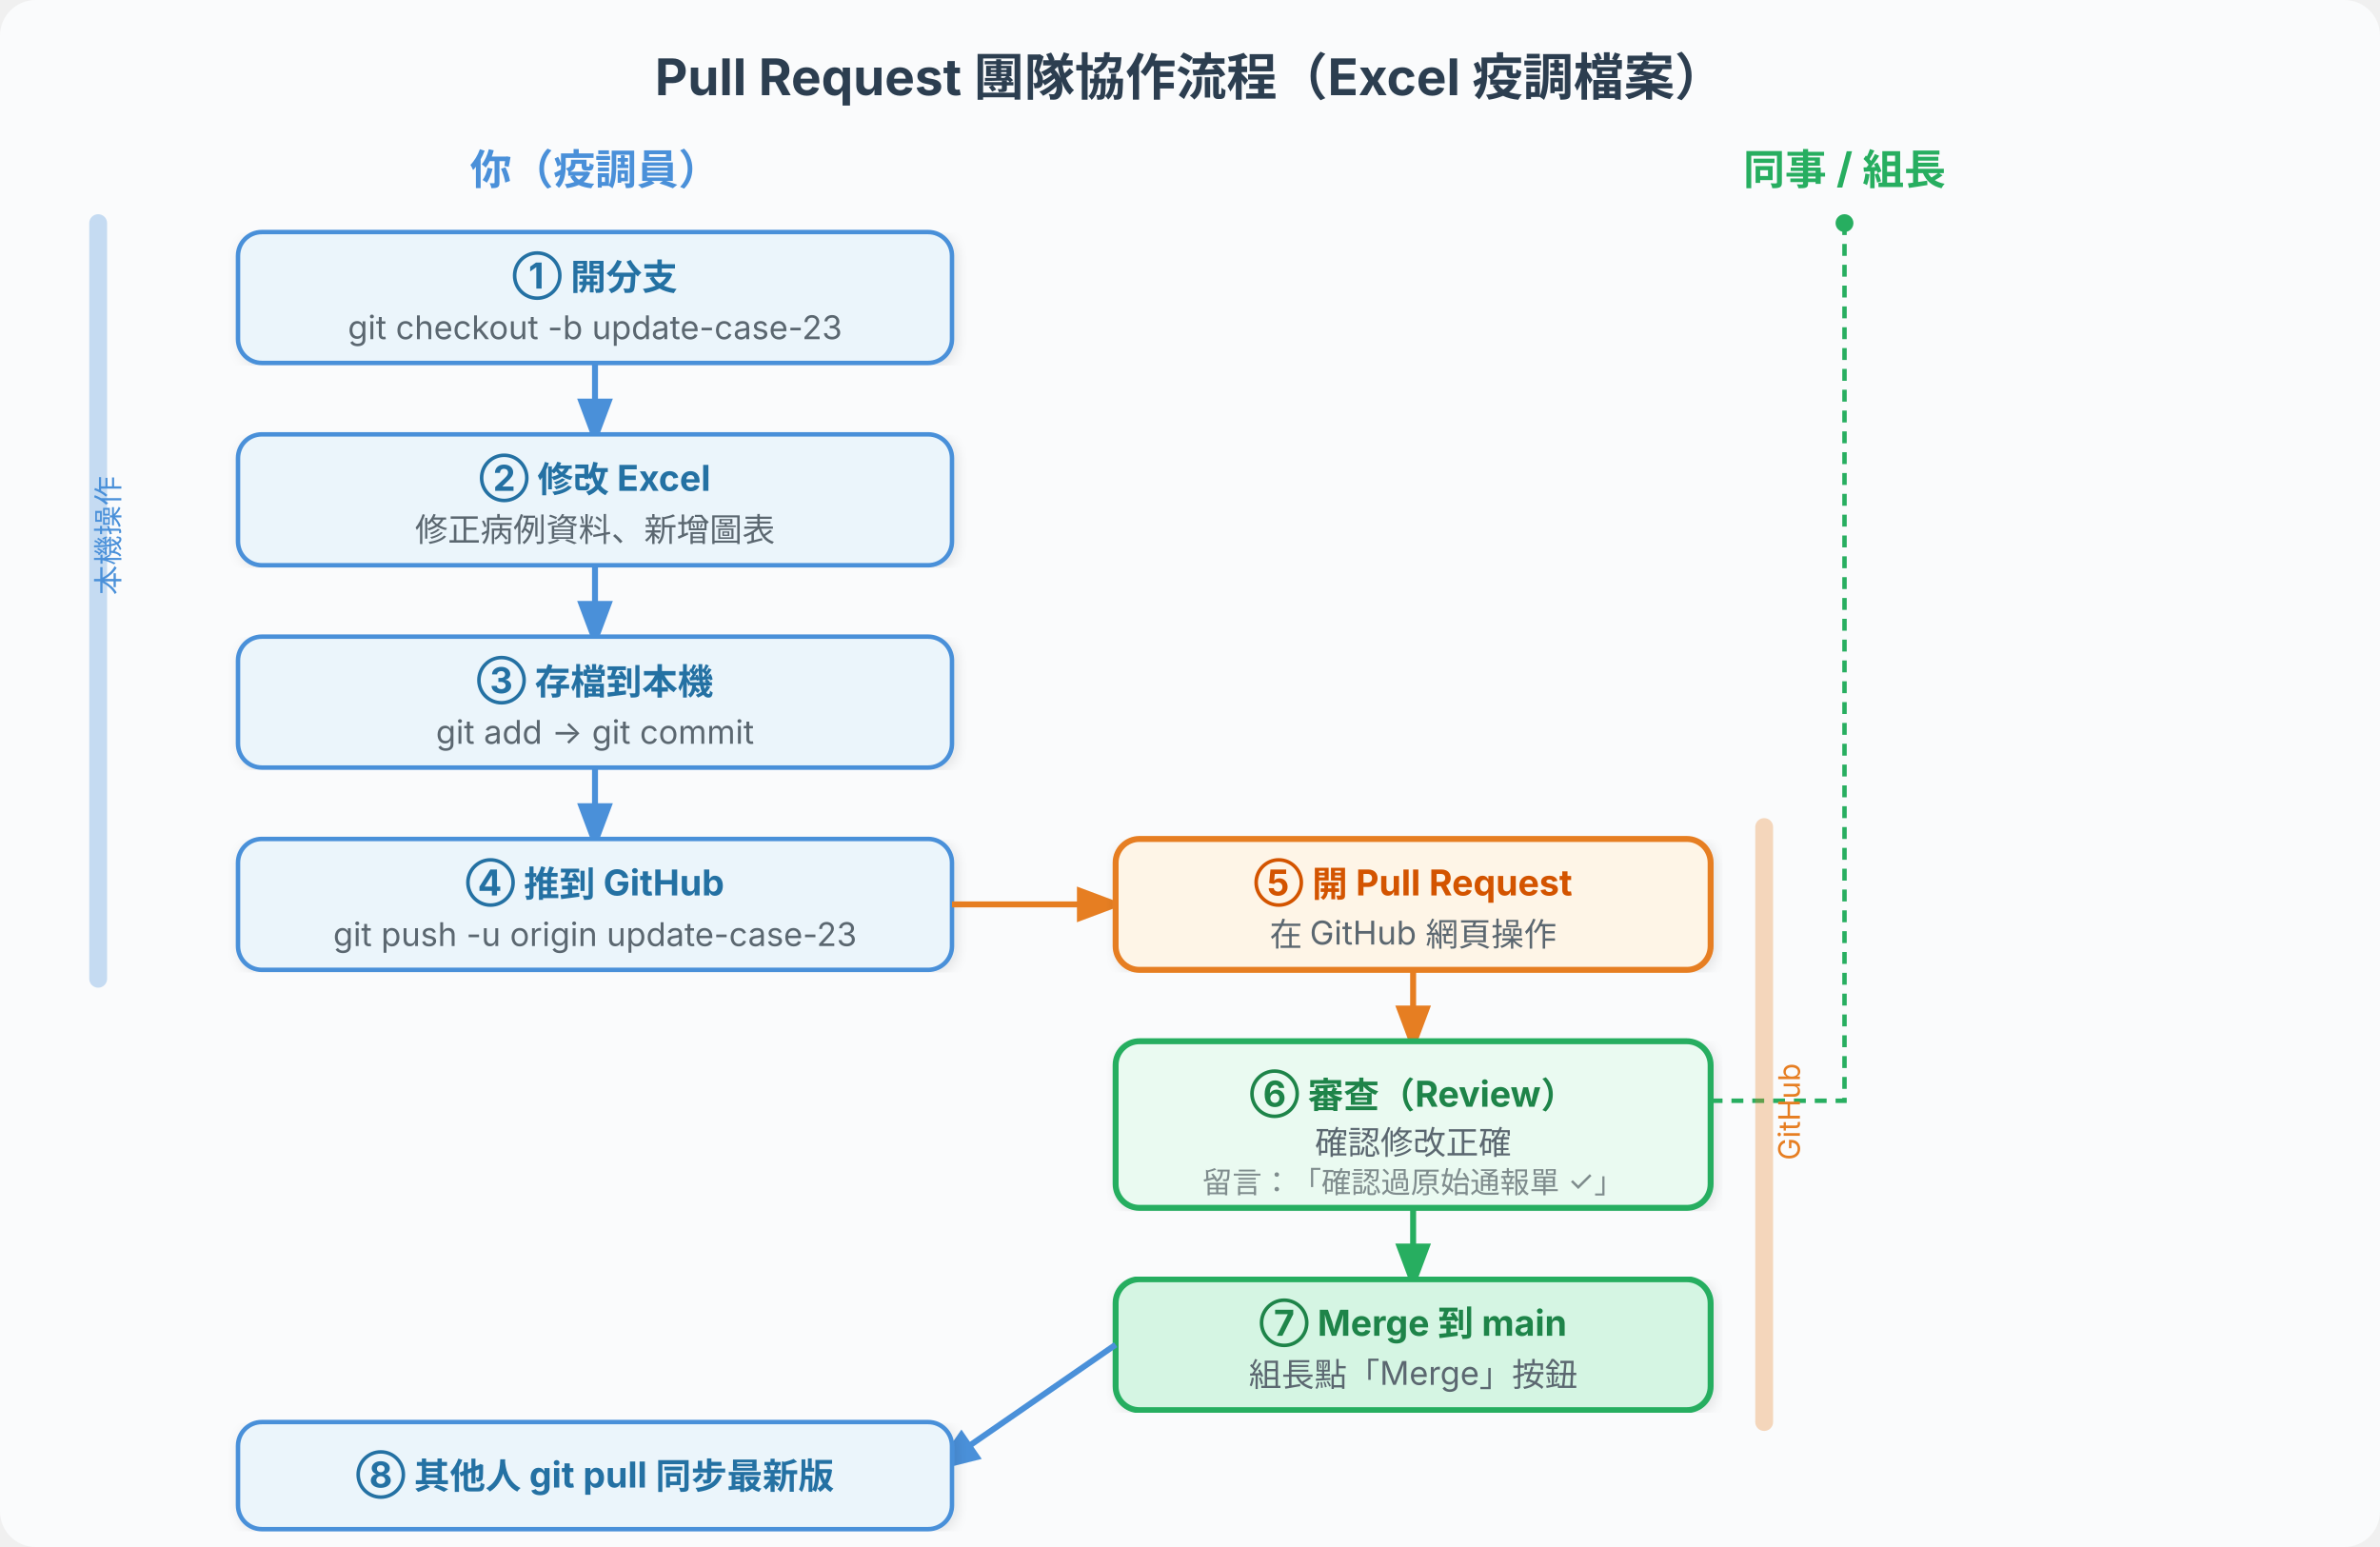
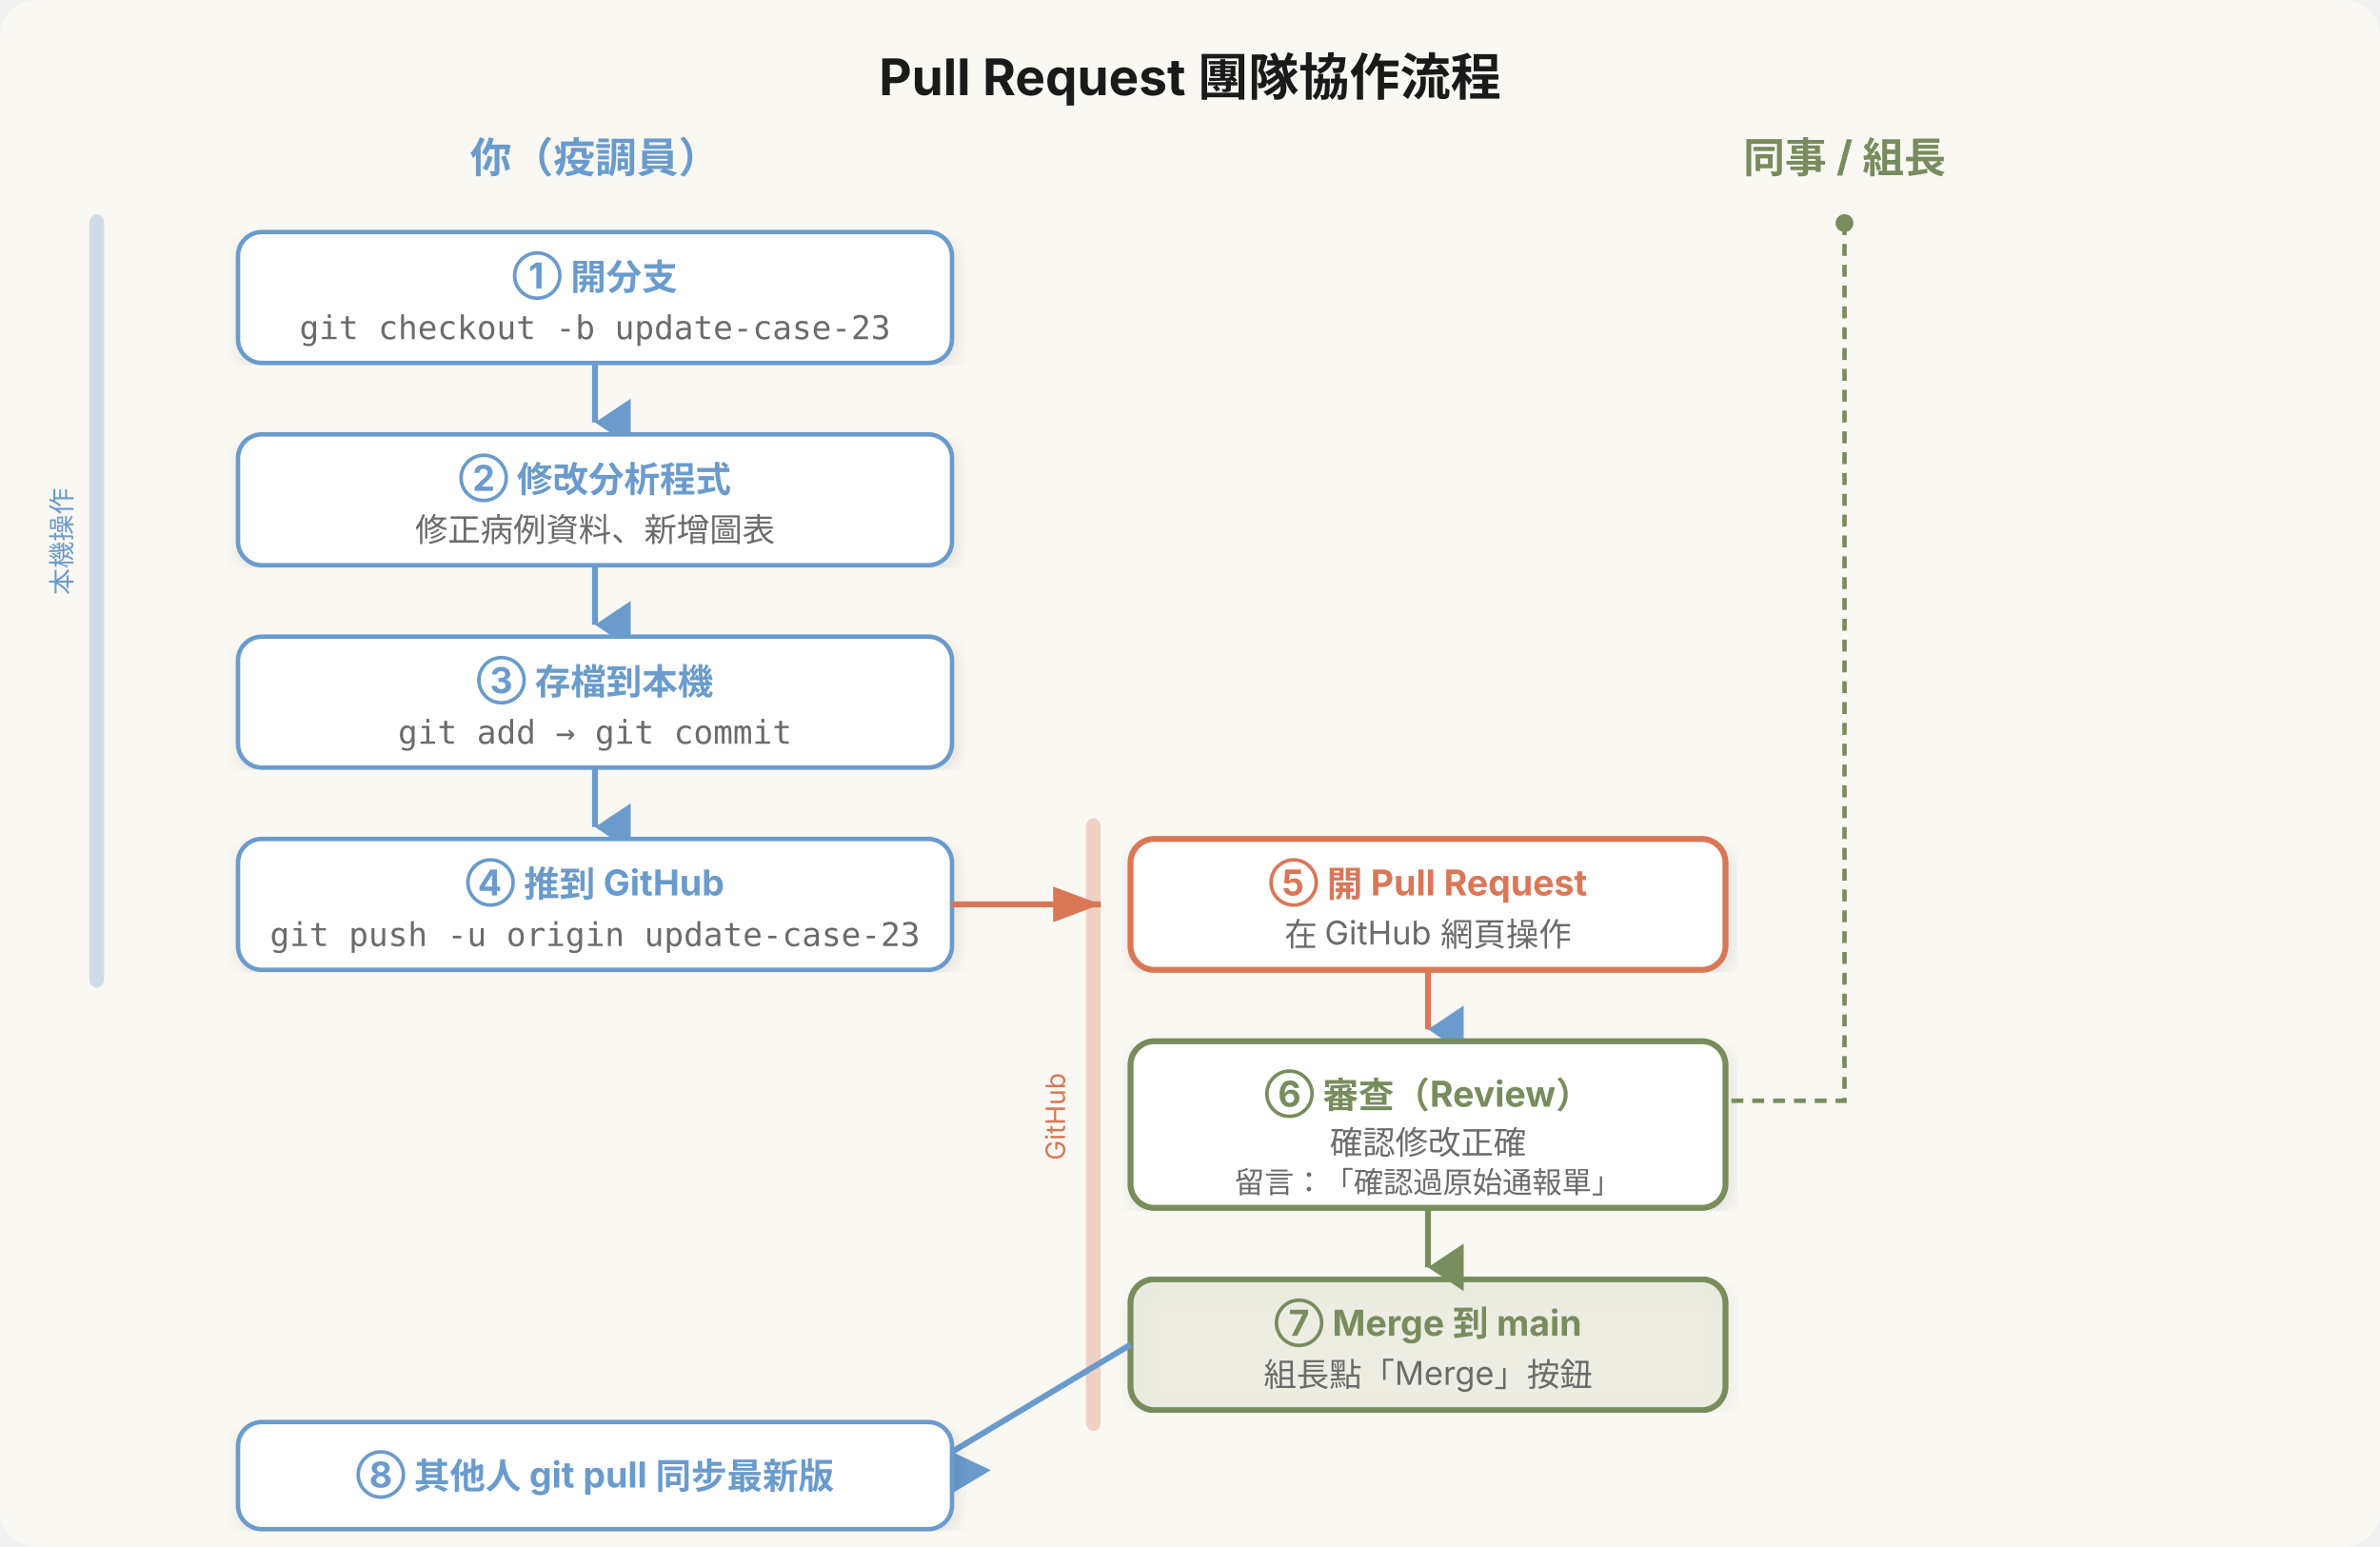
<svg xmlns="http://www.w3.org/2000/svg" viewBox="0 0 800 520" font-family="system-ui, -apple-system, sans-serif">
  <defs>
-     <filter id="shadow5" x="-2%" y="-2%" width="104%" height="104%">
-       <feDropShadow dx="1" dy="1" stdDeviation="2" flood-opacity="0.1" />
+     <filter id="shadow" x="-2%" y="-2%" width="104%" height="104%">
+       <feDropShadow dx="1" dy="2" stdDeviation="3" flood-opacity="0.1" />
    </filter>
-     <marker id="arrowDown" markerWidth="8" markerHeight="6" refX="4" refY="3" orient="auto">
-       <polygon points="0 0, 8 3, 0 6" fill="#4A90D9" />
+     <marker id="arrowDown" markerWidth="8" markerHeight="6" refX="4" refY="6" orient="auto">
+       <polygon points="0 0, 8 0, 4 6" fill="#6A9BCC" />
    </marker>
-     <marker id="arrowGreen" markerWidth="8" markerHeight="6" refX="4" refY="3" orient="auto">
-       <polygon points="0 0, 8 3, 0 6" fill="#27AE60" />
+     <marker id="arrowRight" markerWidth="8" markerHeight="6" refX="8" refY="3" orient="auto">
+       <polygon points="0 0, 8 3, 0 6" fill="#D97757" />
    </marker>
-     <marker id="arrowOrange" markerWidth="8" markerHeight="6" refX="4" refY="3" orient="auto">
-       <polygon points="0 0, 8 3, 0 6" fill="#E67E22" />
+     <marker id="arrowGreen" markerWidth="8" markerHeight="6" refX="4" refY="6" orient="auto">
+       <polygon points="0 0, 8 0, 4 6" fill="#788C5D" />
    </marker>
  </defs>
-   <rect width="800" height="520" fill="#FAFBFC" rx="12" />
-   <text x="400" y="32" text-anchor="middle" font-size="17" font-weight="bold" fill="#2C3E50">Pull Request 團隊協作流程（Excel 疫調檔案）</text>
-   <text x="200" y="62" text-anchor="middle" font-size="14" font-weight="bold" fill="#4A90D9">你（疫調員）</text>
-   <rect x="80" y="78" width="240" height="44" rx="8" fill="#EBF5FB" stroke="#4A90D9" stroke-width="1.5" filter="url(#shadow5)" />
-   <text x="200" y="97" text-anchor="middle" font-size="12" font-weight="bold" fill="#2471A3">① 開分支</text>
-   <text x="200" y="114" text-anchor="middle" font-size="11" fill="#5B6770">git checkout -b update-case-23</text>
-   <line x1="200" y1="122" x2="200" y2="142" stroke="#4A90D9" stroke-width="2" marker-end="url(#arrowDown)" />
-   <rect x="80" y="146" width="240" height="44" rx="8" fill="#EBF5FB" stroke="#4A90D9" stroke-width="1.5" filter="url(#shadow5)" />
-   <text x="200" y="165" text-anchor="middle" font-size="12" font-weight="bold" fill="#2471A3">② 修改 Excel</text>
-   <text x="200" y="182" text-anchor="middle" font-size="11" fill="#5B6770">修正病例資料、新增圖表</text>
-   <line x1="200" y1="190" x2="200" y2="210" stroke="#4A90D9" stroke-width="2" marker-end="url(#arrowDown)" />
-   <rect x="80" y="214" width="240" height="44" rx="8" fill="#EBF5FB" stroke="#4A90D9" stroke-width="1.5" filter="url(#shadow5)" />
-   <text x="200" y="233" text-anchor="middle" font-size="12" font-weight="bold" fill="#2471A3">③ 存檔到本機</text>
-   <text x="200" y="250" text-anchor="middle" font-size="11" fill="#5B6770">git add → git commit</text>
-   <line x1="200" y1="258" x2="200" y2="278" stroke="#4A90D9" stroke-width="2" marker-end="url(#arrowDown)" />
-   <rect x="80" y="282" width="240" height="44" rx="8" fill="#EBF5FB" stroke="#4A90D9" stroke-width="1.5" filter="url(#shadow5)" />
-   <text x="200" y="301" text-anchor="middle" font-size="12" font-weight="bold" fill="#2471A3">④ 推到 GitHub</text>
-   <text x="200" y="318" text-anchor="middle" font-size="11" fill="#5B6770">git push -u origin update-case-23</text>
-   <path d="M 320 304 L 370 304" fill="none" stroke="#E67E22" stroke-width="2" marker-end="url(#arrowOrange)" />
-   <rect x="375" y="282" width="200" height="44" rx="8" fill="#FEF5E7" stroke="#E67E22" stroke-width="2" filter="url(#shadow5)" />
-   <text x="475" y="301" text-anchor="middle" font-size="12" font-weight="bold" fill="#D35400">⑤ 開 Pull Request</text>
-   <text x="475" y="318" text-anchor="middle" font-size="11" fill="#5B6770">在 GitHub 網頁操作</text>
-   <line x1="475" y1="326" x2="475" y2="346" stroke="#E67E22" stroke-width="2" marker-end="url(#arrowOrange)" />
-   <text x="620" y="62" text-anchor="middle" font-size="14" font-weight="bold" fill="#27AE60">同事 / 組長</text>
-   <rect x="375" y="350" width="200" height="56" rx="8" fill="#EAFAF1" stroke="#27AE60" stroke-width="2" filter="url(#shadow5)" />
-   <text x="475" y="372" text-anchor="middle" font-size="12" font-weight="bold" fill="#1E8449">⑥ 審查（Review）</text>
-   <text x="475" y="388" text-anchor="middle" font-size="11" fill="#5B6770">確認修改正確</text>
-   <text x="475" y="401" text-anchor="middle" font-size="10" fill="#7F8C8D">留言：「確認過原始通報單 ✓」</text>
-   <path d="M 620 75 L 620 370 L 575 370" fill="none" stroke="#27AE60" stroke-width="1.5" stroke-dasharray="4,3" />
-   <circle cx="620" cy="75" r="3" fill="#27AE60" />
-   <line x1="475" y1="406" x2="475" y2="426" stroke="#27AE60" stroke-width="2" marker-end="url(#arrowGreen)" />
-   <rect x="375" y="430" width="200" height="44" rx="8" fill="#D5F5E3" stroke="#27AE60" stroke-width="2" filter="url(#shadow5)" />
-   <text x="475" y="449" text-anchor="middle" font-size="12" font-weight="bold" fill="#1E8449">⑦ Merge 到 main</text>
-   <text x="475" y="466" text-anchor="middle" font-size="11" fill="#5B6770">組長點「Merge」按鈕</text>
-   <path d="M 375 452 L 320 490" fill="none" stroke="#4A90D9" stroke-width="2" marker-end="url(#arrowDown)" />
-   <rect x="80" y="478" width="240" height="36" rx="8" fill="#EBF5FB" stroke="#4A90D9" stroke-width="1.5" filter="url(#shadow5)" />
-   <text x="200" y="500" text-anchor="middle" font-size="12" font-weight="bold" fill="#2471A3">⑧ 其他人 git pull 同步最新版</text>
-   <rect x="30" y="72" width="6" height="260" rx="3" fill="#4A90D9" opacity="0.3" />
-   <text x="40" y="200" font-size="10" fill="#4A90D9" transform="rotate(-90, 40, 200)">本機操作</text>
-   <rect x="590" y="275" width="6" height="206" rx="3" fill="#E67E22" opacity="0.3" />
-   <text x="605" y="390" font-size="10" fill="#E67E22" transform="rotate(-90, 605, 390)">GitHub</text>
+   <rect width="800" height="520" fill="#FAF8F3" rx="12" />
+   <text x="400" y="32" text-anchor="middle" font-size="17" font-weight="bold" fill="#1A1A1A">Pull Request 團隊協作流程</text>
+   <text x="200" y="58" text-anchor="middle" font-size="14" font-weight="bold" fill="#6A9BCC">你（疫調員）</text>
+   <text x="620" y="58" text-anchor="middle" font-size="14" font-weight="bold" fill="#788C5D">同事 / 組長</text>
+   <rect x="30" y="72" width="5" height="260" rx="3" fill="#6A9BCC" opacity="0.3" />
+   <text x="24" y="200" font-size="9" fill="#6A9BCC" transform="rotate(-90, 24, 200)">本機操作</text>
+   <g filter="url(#shadow)">
+     <rect x="80" y="78" width="240" height="44" rx="8" fill="#FFFFFF" stroke="#6A9BCC" stroke-width="1.5" />
+   </g>
+   <text x="200" y="97" text-anchor="middle" font-size="12" font-weight="bold" fill="#6A9BCC">① 開分支</text>
+   <text x="200" y="114" text-anchor="middle" font-size="11" fill="#6B6B6B" font-family="monospace">git checkout -b update-case-23</text>
+   <line x1="200" y1="122" x2="200" y2="142" stroke="#6A9BCC" stroke-width="2" marker-end="url(#arrowDown)" />
+   <g filter="url(#shadow)">
+     <rect x="80" y="146" width="240" height="44" rx="8" fill="#FFFFFF" stroke="#6A9BCC" stroke-width="1.5" />
+   </g>
+   <text x="200" y="165" text-anchor="middle" font-size="12" font-weight="bold" fill="#6A9BCC">② 修改分析程式</text>
+   <text x="200" y="182" text-anchor="middle" font-size="11" fill="#6B6B6B">修正病例資料、新增圖表</text>
+   <line x1="200" y1="190" x2="200" y2="210" stroke="#6A9BCC" stroke-width="2" marker-end="url(#arrowDown)" />
+   <g filter="url(#shadow)">
+     <rect x="80" y="214" width="240" height="44" rx="8" fill="#FFFFFF" stroke="#6A9BCC" stroke-width="1.5" />
+   </g>
+   <text x="200" y="233" text-anchor="middle" font-size="12" font-weight="bold" fill="#6A9BCC">③ 存檔到本機</text>
+   <text x="200" y="250" text-anchor="middle" font-size="11" fill="#6B6B6B" font-family="monospace">git add → git commit</text>
+   <line x1="200" y1="258" x2="200" y2="278" stroke="#6A9BCC" stroke-width="2" marker-end="url(#arrowDown)" />
+   <g filter="url(#shadow)">
+     <rect x="80" y="282" width="240" height="44" rx="8" fill="#FFFFFF" stroke="#6A9BCC" stroke-width="1.5" />
+   </g>
+   <text x="200" y="301" text-anchor="middle" font-size="12" font-weight="bold" fill="#6A9BCC">④ 推到 GitHub</text>
+   <text x="200" y="318" text-anchor="middle" font-size="11" fill="#6B6B6B" font-family="monospace">git push -u origin update-case-23</text>
+   <line x1="320" y1="304" x2="370" y2="304" stroke="#D97757" stroke-width="2" marker-end="url(#arrowRight)" />
+   <rect x="365" y="275" width="5" height="206" rx="3" fill="#D97757" opacity="0.3" />
+   <text x="358" y="390" font-size="9" fill="#D97757" transform="rotate(-90, 358, 390)">GitHub</text>
+   <g filter="url(#shadow)">
+     <rect x="380" y="282" width="200" height="44" rx="8" fill="#FFFFFF" stroke="#D97757" stroke-width="2" />
+   </g>
+   <text x="480" y="301" text-anchor="middle" font-size="12" font-weight="bold" fill="#D97757">⑤ 開 Pull Request</text>
+   <text x="480" y="318" text-anchor="middle" font-size="11" fill="#6B6B6B">在 GitHub 網頁操作</text>
+   <line x1="480" y1="326" x2="480" y2="346" stroke="#D97757" stroke-width="2" marker-end="url(#arrowDown)" />
+   <g filter="url(#shadow)">
+     <rect x="380" y="350" width="200" height="56" rx="8" fill="#FFFFFF" stroke="#788C5D" stroke-width="2" />
+   </g>
+   <text x="480" y="372" text-anchor="middle" font-size="12" font-weight="bold" fill="#788C5D">⑥ 審查（Review）</text>
+   <text x="480" y="388" text-anchor="middle" font-size="11" fill="#6B6B6B">確認修改正確</text>
+   <text x="480" y="401" text-anchor="middle" font-size="10" fill="#6B6B6B">留言：「確認過原始通報單」</text>
+   <path d="M 620 75 L 620 370 L 580 370" fill="none" stroke="#788C5D" stroke-width="1.5" stroke-dasharray="4,3" />
+   <circle cx="620" cy="75" r="3" fill="#788C5D" />
+   <line x1="480" y1="406" x2="480" y2="426" stroke="#788C5D" stroke-width="2" marker-end="url(#arrowGreen)" />
+   <g filter="url(#shadow)">
+     <rect x="380" y="430" width="200" height="44" rx="8" fill="#788C5D" fill-opacity="0.1" stroke="#788C5D" stroke-width="2" />
+   </g>
+   <text x="480" y="449" text-anchor="middle" font-size="12" font-weight="bold" fill="#788C5D">⑦ Merge 到 main</text>
+   <text x="480" y="466" text-anchor="middle" font-size="11" fill="#6B6B6B">組長點「Merge」按鈕</text>
+   <path d="M 380 452 L 320 488" fill="none" stroke="#6A9BCC" stroke-width="2" marker-end="url(#arrowDown)" />
+   <g filter="url(#shadow)">
+     <rect x="80" y="478" width="240" height="36" rx="8" fill="#FFFFFF" stroke="#6A9BCC" stroke-width="1.5" />
+   </g>
+   <text x="200" y="500" text-anchor="middle" font-size="12" font-weight="bold" fill="#6A9BCC">⑧ 其他人 git pull 同步最新版</text>
</svg>
